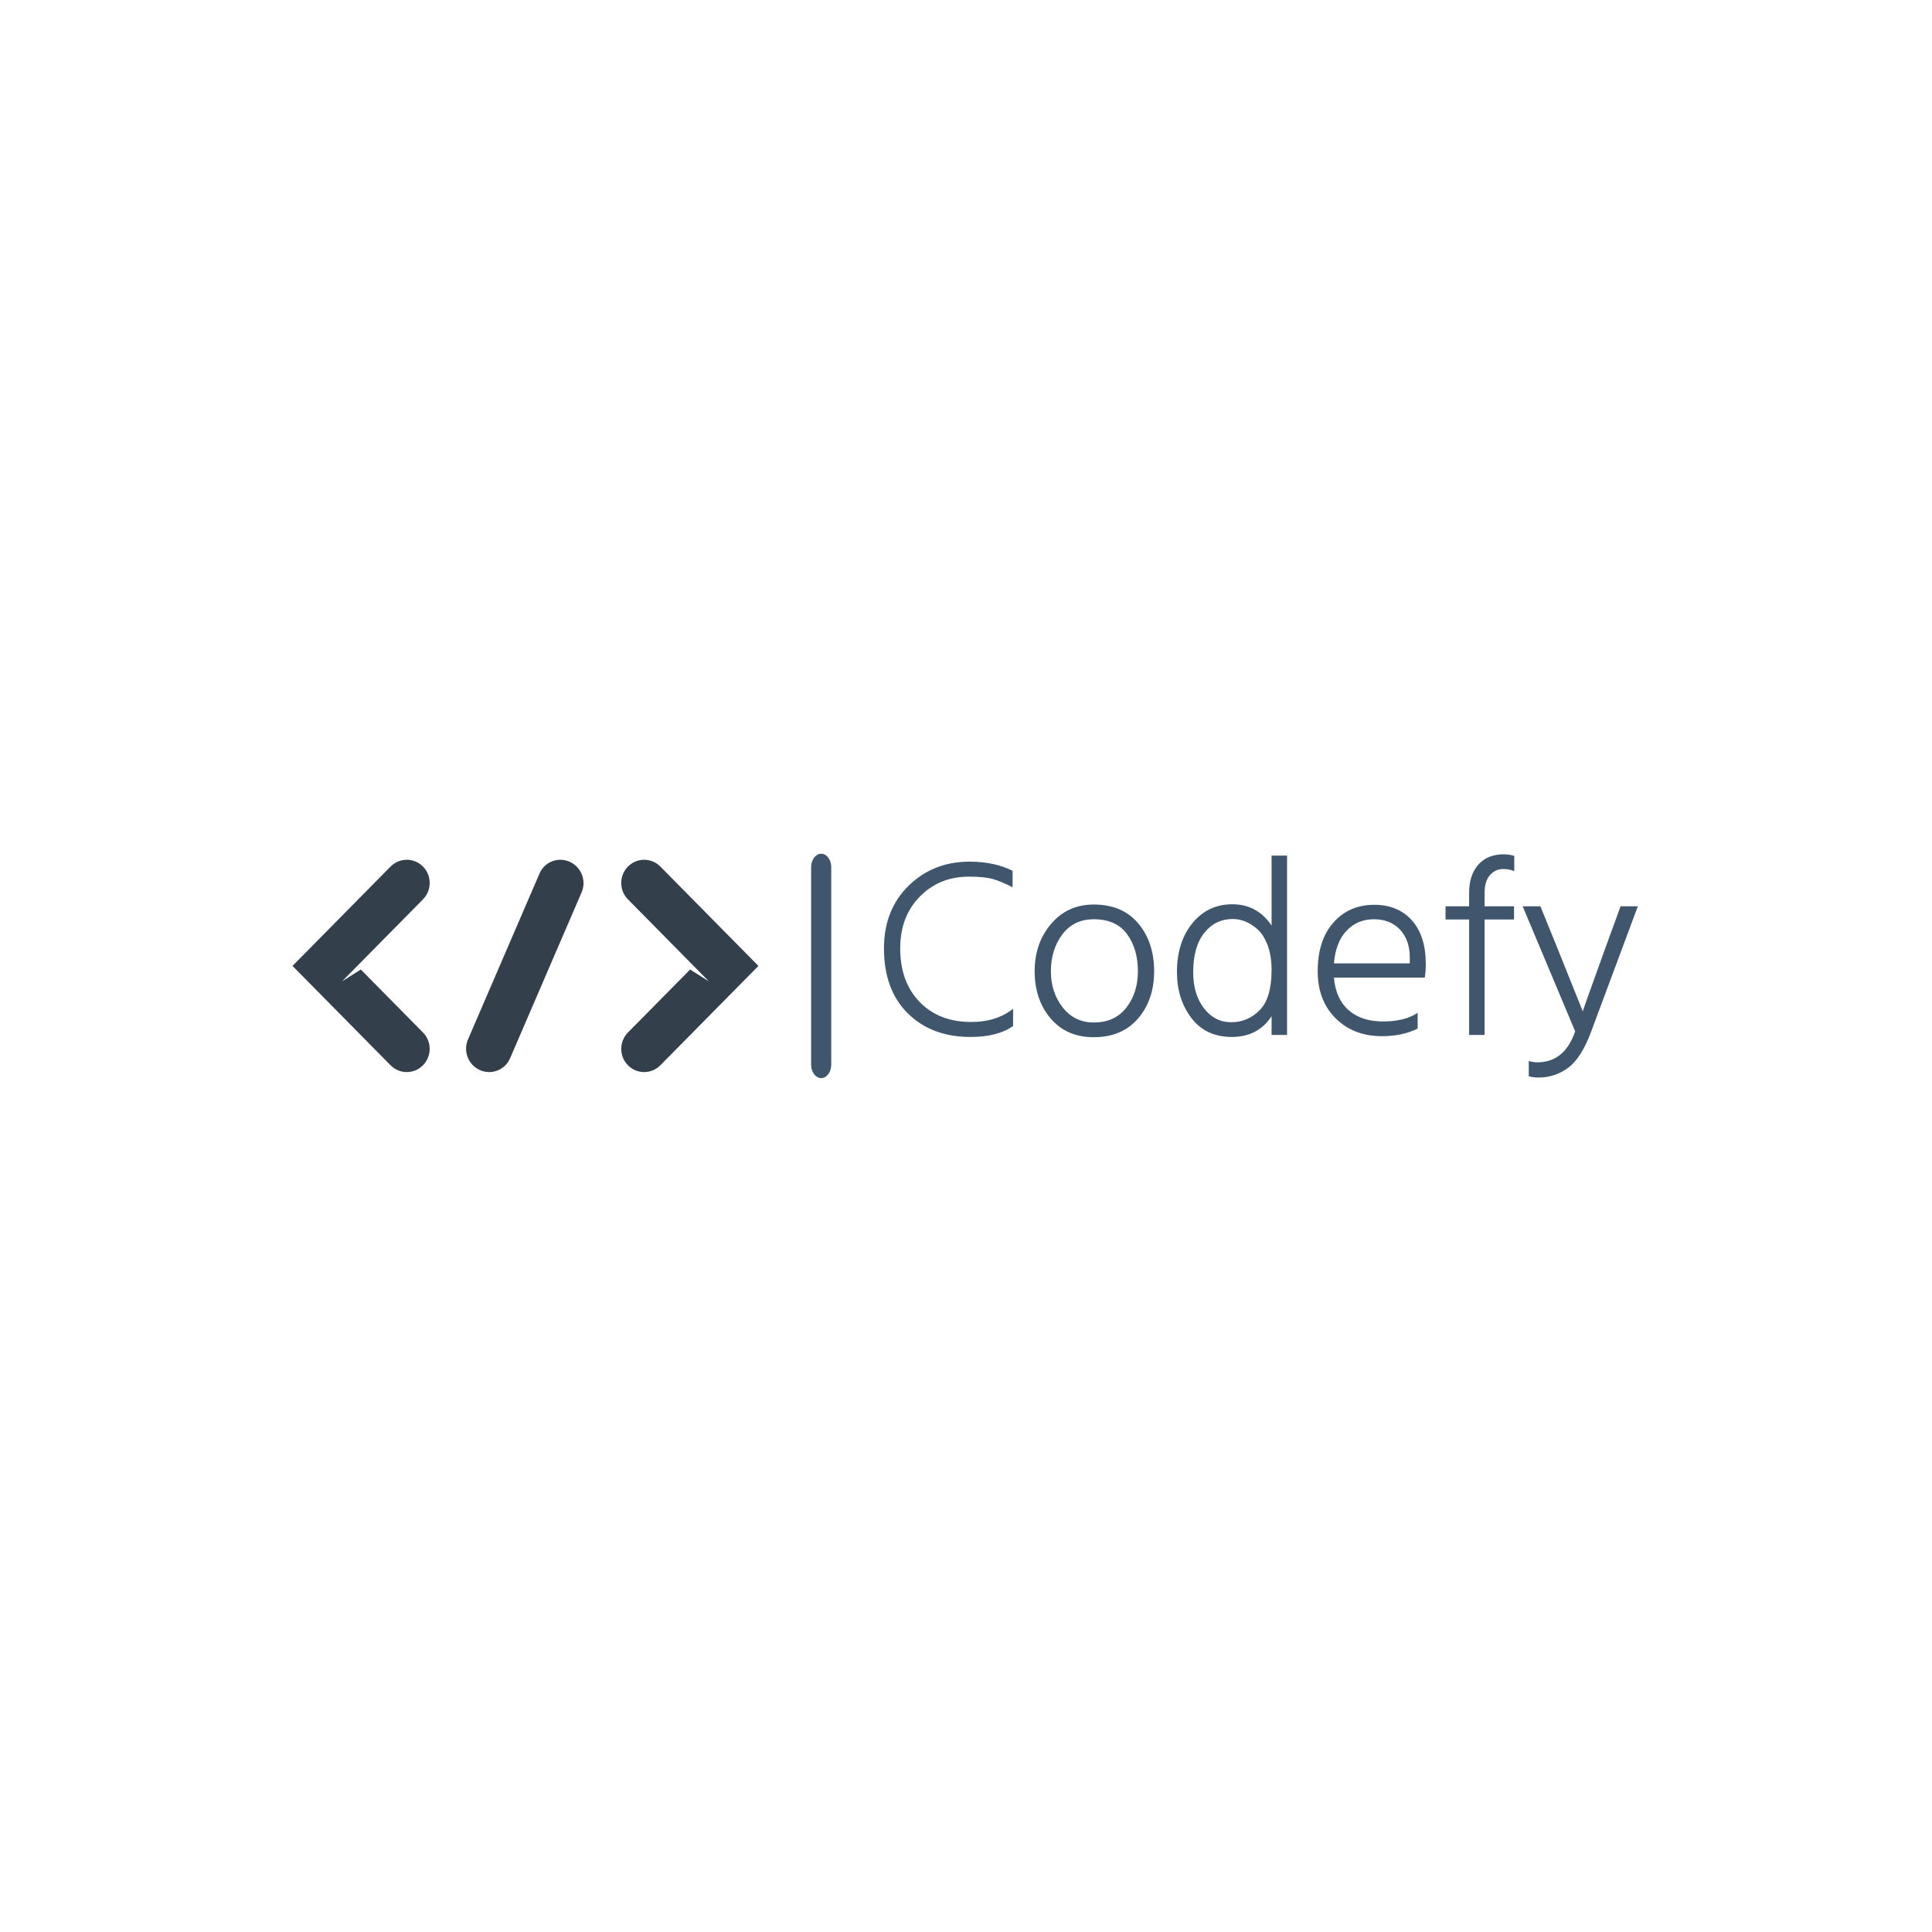
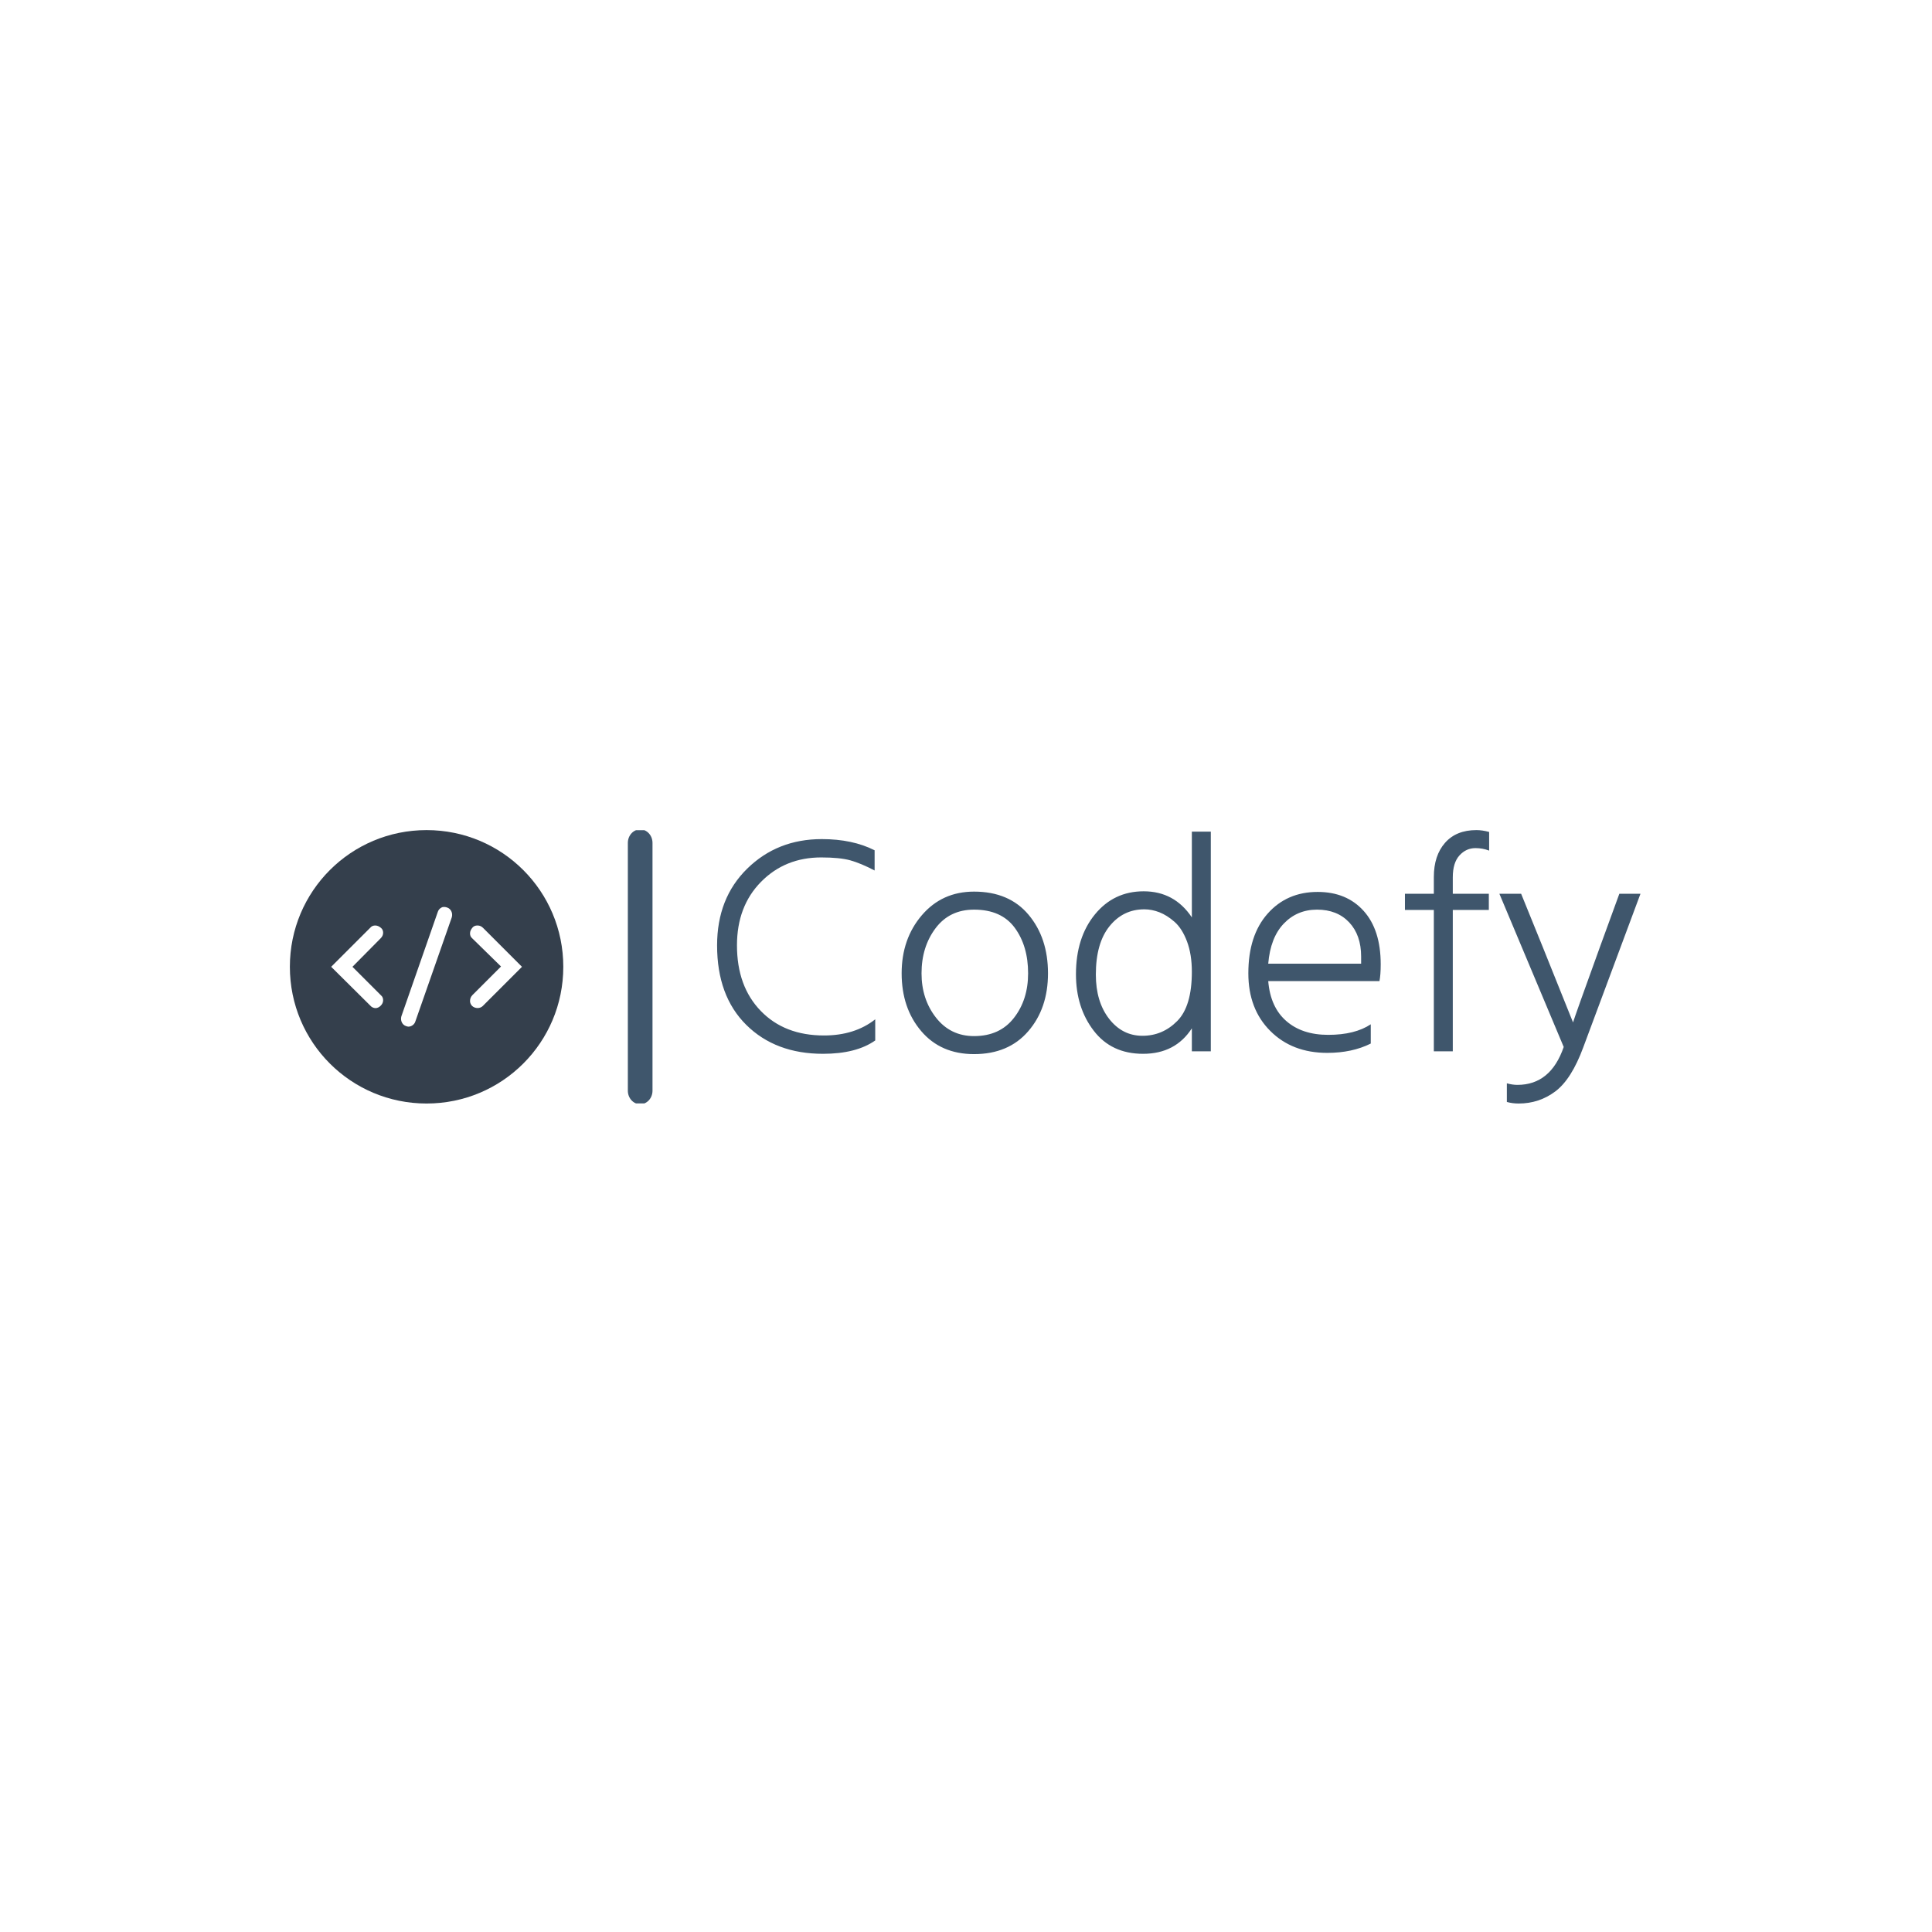
<svg xmlns="http://www.w3.org/2000/svg" version="1.1" width="1000" height="1000" viewBox="0 0 1000 1000">
  <rect width="1000" height="1000" fill="#ffffff" />
-   <g transform="matrix(0.7,0,0,0.7,149.5758,441.8608)">
-     <svg viewBox="0 0 396 66" data-background-color="#ffffff" preserveAspectRatio="xMidYMid meet" height="166" width="1000">
-       <g id="tight-bounds" transform="matrix(1,0,0,1,0.24,0.0222823)">
-         <svg viewBox="0 0 395.52 65.955" height="65.955" width="395.52">
+   <g transform="matrix(0.7,0,0,0.7,149.5758,429.7167)">
+     <svg viewBox="0 0 396 80" data-background-color="#ffffff" preserveAspectRatio="xMidYMid meet" height="202" width="1000">
+       <g id="tight-bounds" transform="matrix(1,0,0,1,0.24,-0.2357617)">
+         <svg viewBox="0 0 395.52 80.472" height="80.472" width="395.52">
          <g>
-             <svg viewBox="0 0 705.807 117.698" height="65.955" width="395.52">
+             <svg viewBox="0 0 578.488 117.698" height="80.472" width="395.52">
              <g>
-                 <rect width="10.561" height="117.698" x="272.079" y="0" fill="#3f566c" opacity="1" stroke-width="0" stroke="transparent" fill-opacity="1" class="rect-r$-0" data-fill-palette-color="primary" rx="1%" id="r$-0" data-palette-color="#3f566c" />
+                 <rect width="10.561" height="117.698" x="144.76" y="0" fill="#3f566c" opacity="1" stroke-width="0" stroke="transparent" fill-opacity="1" class="rect-r$-0" data-fill-palette-color="primary" rx="1%" id="r$-0" data-palette-color="#3f566c" />
              </g>
-               <g transform="matrix(1,0,0,1,310.2874,0.2927806)">
+               <g transform="matrix(1,0,0,1,182.9683,0.2927806)">
                <svg viewBox="0 0 395.52 117.112" height="117.112" width="395.52">
                  <g id="textblocktransform">
                    <svg viewBox="0 0 395.52 117.112" height="117.112" width="395.52" id="textblock">
                      <g>
                        <svg viewBox="0 0 395.52 117.112" height="117.112" width="395.52">
                          <g transform="matrix(1,0,0,1,0,0)">
                            <svg width="395.52" viewBox="2.5 -35.6 148.59 44" height="117.112" data-palette-color="#3f566c">
                              <path d="M27.95-5.15L27.95-1.75Q24.9 0.4 19.55 0.4L19.55 0.4Q11.9 0.4 7.2-4.25 2.5-8.9 2.5-17.05L2.5-17.05Q2.5-24.65 7.35-29.4 12.2-34.15 19.35-34.15L19.35-34.15Q24.3-34.15 27.85-32.35L27.85-32.35 27.85-29.1Q25.65-30.25 23.95-30.73 22.25-31.2 19.25-31.2L19.25-31.2Q13.45-31.2 9.58-27.28 5.7-23.35 5.7-17.05L5.7-17.05Q5.7-10.45 9.53-6.5 13.35-2.55 19.7-2.55L19.7-2.55Q24.65-2.55 27.95-5.15L27.95-5.15ZM55.75-12.55L55.75-12.55Q55.75-6.9 52.57-3.23 49.4 0.45 43.85 0.45L43.85 0.45Q38.5 0.45 35.35-3.25 32.2-6.95 32.2-12.55L32.2-12.55Q32.2-18.1 35.45-21.9 38.7-25.7 43.85-25.7L43.85-25.7Q49.5-25.7 52.62-21.98 55.75-18.25 55.75-12.55ZM35.4-12.55L35.4-12.55Q35.4-8.4 37.72-5.43 40.05-2.45 43.85-2.45L43.85-2.45Q48-2.45 50.27-5.38 52.55-8.3 52.55-12.55L52.55-12.55Q52.55-16.95 50.4-19.88 48.25-22.8 43.85-22.8L43.85-22.8Q39.9-22.8 37.65-19.8 35.4-16.8 35.4-12.55ZM63.45-12.35L63.45-12.35Q63.45-8 65.57-5.25 67.7-2.5 70.95-2.5 74.2-2.5 76.55-4.88 78.9-7.25 78.9-12.8L78.9-12.8Q78.9-15.6 78.12-17.68 77.34-19.75 76.12-20.83 74.9-21.9 73.67-22.38 72.45-22.85 71.25-22.85L71.25-22.85Q67.84-22.85 65.65-20.13 63.45-17.4 63.45-12.35ZM81.95-35.35L81.95 0 78.9 0 78.9-3.7Q76.25 0.4 71.05 0.4L71.05 0.4Q65.95 0.4 63.1-3.33 60.25-7.05 60.25-12.4L60.25-12.4Q60.25-18.3 63.3-22.03 66.34-25.75 71.15-25.75L71.15-25.75Q76.09-25.75 78.9-21.55L78.9-21.55 78.9-35.35 81.95-35.35ZM107.69-4.35L107.69-1.25Q104.69 0.25 100.69 0.25L100.69 0.25Q95.04 0.25 91.52-3.28 87.99-6.8 87.99-12.55L87.99-12.55Q87.99-18.65 91.09-22.15 94.19-25.65 99.14-25.65L99.14-25.65Q103.79-25.65 106.54-22.6 109.29-19.55 109.29-14L109.29-14Q109.29-12.3 109.09-11.3L109.09-11.3 91.19-11.3Q91.54-7.1 94.09-4.88 96.64-2.65 100.84-2.65L100.84-2.65Q105.14-2.65 107.69-4.35L107.69-4.35ZM99.04-22.8L99.04-22.8Q95.84-22.8 93.69-20.55 91.54-18.3 91.19-14.1L91.19-14.1 106.14-14.1 106.14-15.25Q106.14-18.7 104.22-20.75 102.29-22.8 99.04-22.8ZM126.69-25.35L126.69-22.75 120.89-22.75 120.89 0 117.84 0 117.84-22.75 113.19-22.75 113.19-25.35 117.84-25.35 117.84-28.05Q117.84-31.5 119.64-33.55 121.44-35.6 124.69-35.6L124.69-35.6Q125.64-35.6 126.74-35.3L126.74-35.3 126.74-32.3Q125.69-32.7 124.54-32.7L124.54-32.7Q123.04-32.7 121.97-31.53 120.89-30.35 120.89-28L120.89-28 120.89-25.35 126.69-25.35ZM151.09-25.35L141.89-0.65Q139.99 4.5 137.39 6.45 134.79 8.4 131.49 8.4L131.49 8.4Q130.49 8.4 129.59 8.15L129.59 8.15 129.59 5.15Q130.49 5.4 131.29 5.4L131.29 5.4Q136.64 5.4 138.74-0.7L138.74-0.7 128.39-25.35 131.89-25.35 135.34-16.85 140.24-4.65Q140.59-5.8 144.59-16.85L144.59-16.85 147.69-25.35 151.09-25.35Z" opacity="1" transform="matrix(1,0,0,1,0,0)" fill="#3f566c" class="wordmark-text-0" data-fill-palette-color="primary" id="text-0" />
                            </svg>
                          </g>
                        </svg>
                      </g>
                    </svg>
                  </g>
                </svg>
              </g>
-               <g transform="matrix(1,0,0,1,0,3.155728)">
-                 <svg viewBox="0 0 244.431 111.386" height="111.386" width="244.431">
+               <g transform="matrix(1,0,0,1,0,0.2927806)">
+                 <svg viewBox="0 0 117.112 117.112" height="117.112" width="117.112">
                  <g>
-                     <svg version="1.1" x="0" y="0" viewBox="5 29.494 90 41.013" enable-background="new 0 0 100 100" xml:space="preserve" height="111.386" width="244.431" class="icon-icon-0" data-fill-palette-color="accent" id="icon-0">
-                       <g fill="#343f4c" data-fill-palette-color="accent">
-                         <path d="M23.943 30.807L5 50.001l18.942 19.192c1.728 1.751 4.53 1.751 6.258 0.002 1.729-1.75 1.73-4.587 0.002-6.338L18.193 50.695l-3.624 2.289 15.634-15.841c0.864-0.875 1.295-2.021 1.295-3.168 0-1.147-0.433-2.295-1.297-3.17C28.473 29.056 25.671 29.057 23.943 30.807z" fill="#343f4c" data-fill-palette-color="accent" />
-                         <path d="M76.057 30.808L95 50.001 76.058 69.193c-1.728 1.751-4.53 1.751-6.258 0.002-1.729-1.75-1.73-4.587-0.002-6.338l12.009-12.161 3.624 2.289L69.796 37.144c-0.864-0.875-1.295-2.021-1.295-3.168 0-1.147 0.433-2.295 1.297-3.17C71.527 29.056 74.329 29.057 76.057 30.808z" fill="#343f4c" data-fill-palette-color="accent" />
-                         <path d="M60.899 32.352c-0.419-1.068-1.241-1.978-2.366-2.476-2.249-0.997-4.857 0.028-5.825 2.288l-13.82 32.062c-0.484 1.13-0.467 2.355-0.048 3.422 0.419 1.068 1.241 1.978 2.366 2.476 2.249 0.997 4.857-0.028 5.825-2.288l13.82-32.062C61.335 34.644 61.318 33.419 60.899 32.352z" fill="#343f4c" data-fill-palette-color="accent" />
-                       </g>
+                     <svg version="1.1" x="0" y="0" viewBox="5 5 90 90" style="enable-background:new 0 0 100 100;" xml:space="preserve" height="117.112" width="117.112" class="icon-icon-0" data-fill-palette-color="accent" id="icon-0">
+                       <path d="M50 5C25.1 5 5 25.1 5 50s20.1 45 45 45 45-20.1 45-45S74.9 5 50 5zM65.1 59.3l9.4-9.4L65 40.6c-0.5-0.4-0.7-1-0.7-1.6 0-0.7 0.3-1.3 0.8-1.9 0.4-0.5 1-0.7 1.6-0.7 0 0 0 0 0.1 0 0.7 0 1.3 0.3 1.8 0.8L81.4 50 68.5 62.9c-0.9 0.9-2.5 0.9-3.5 0l0 0c-0.4-0.4-0.7-1-0.7-1.6C64.3 60.6 64.5 59.9 65.1 59.3zM44 69.7c-0.2 0-0.5-0.1-0.8-0.2-1.2-0.4-1.9-1.8-1.5-3.2l12-34.4 0 0c0.2-0.6 0.6-1.1 1.2-1.4 0.3-0.2 0.7-0.2 1-0.2 0.3 0 0.6 0.1 0.9 0.2 1.2 0.4 1.9 1.8 1.5 3.2L46.3 68C46 69 45 69.7 44 69.7zM34.9 40.6L25.6 50l9.4 9.4c0.5 0.4 0.7 1 0.7 1.6 0 0.7-0.3 1.3-0.8 1.8-0.5 0.5-1.1 0.8-1.7 0.8-0.6 0-1.3-0.3-1.7-0.8L18.6 50l12.9-12.9c0.4-0.5 1-0.7 1.6-0.7 0.7 0 1.3 0.3 1.9 0.8 0.5 0.4 0.7 1 0.7 1.6C35.7 39.5 35.4 40.1 34.9 40.6z" fill="#343f4c" data-fill-palette-color="accent" />
                    </svg>
                  </g>
                </svg>
              </g>
            </svg>
          </g>
          <defs />
        </svg>
-         <rect width="395.52" height="65.955" fill="none" stroke="none" visibility="hidden" />
+         <rect width="395.52" height="80.472" fill="none" stroke="none" visibility="hidden" />
      </g>
    </svg>
  </g>
</svg>
